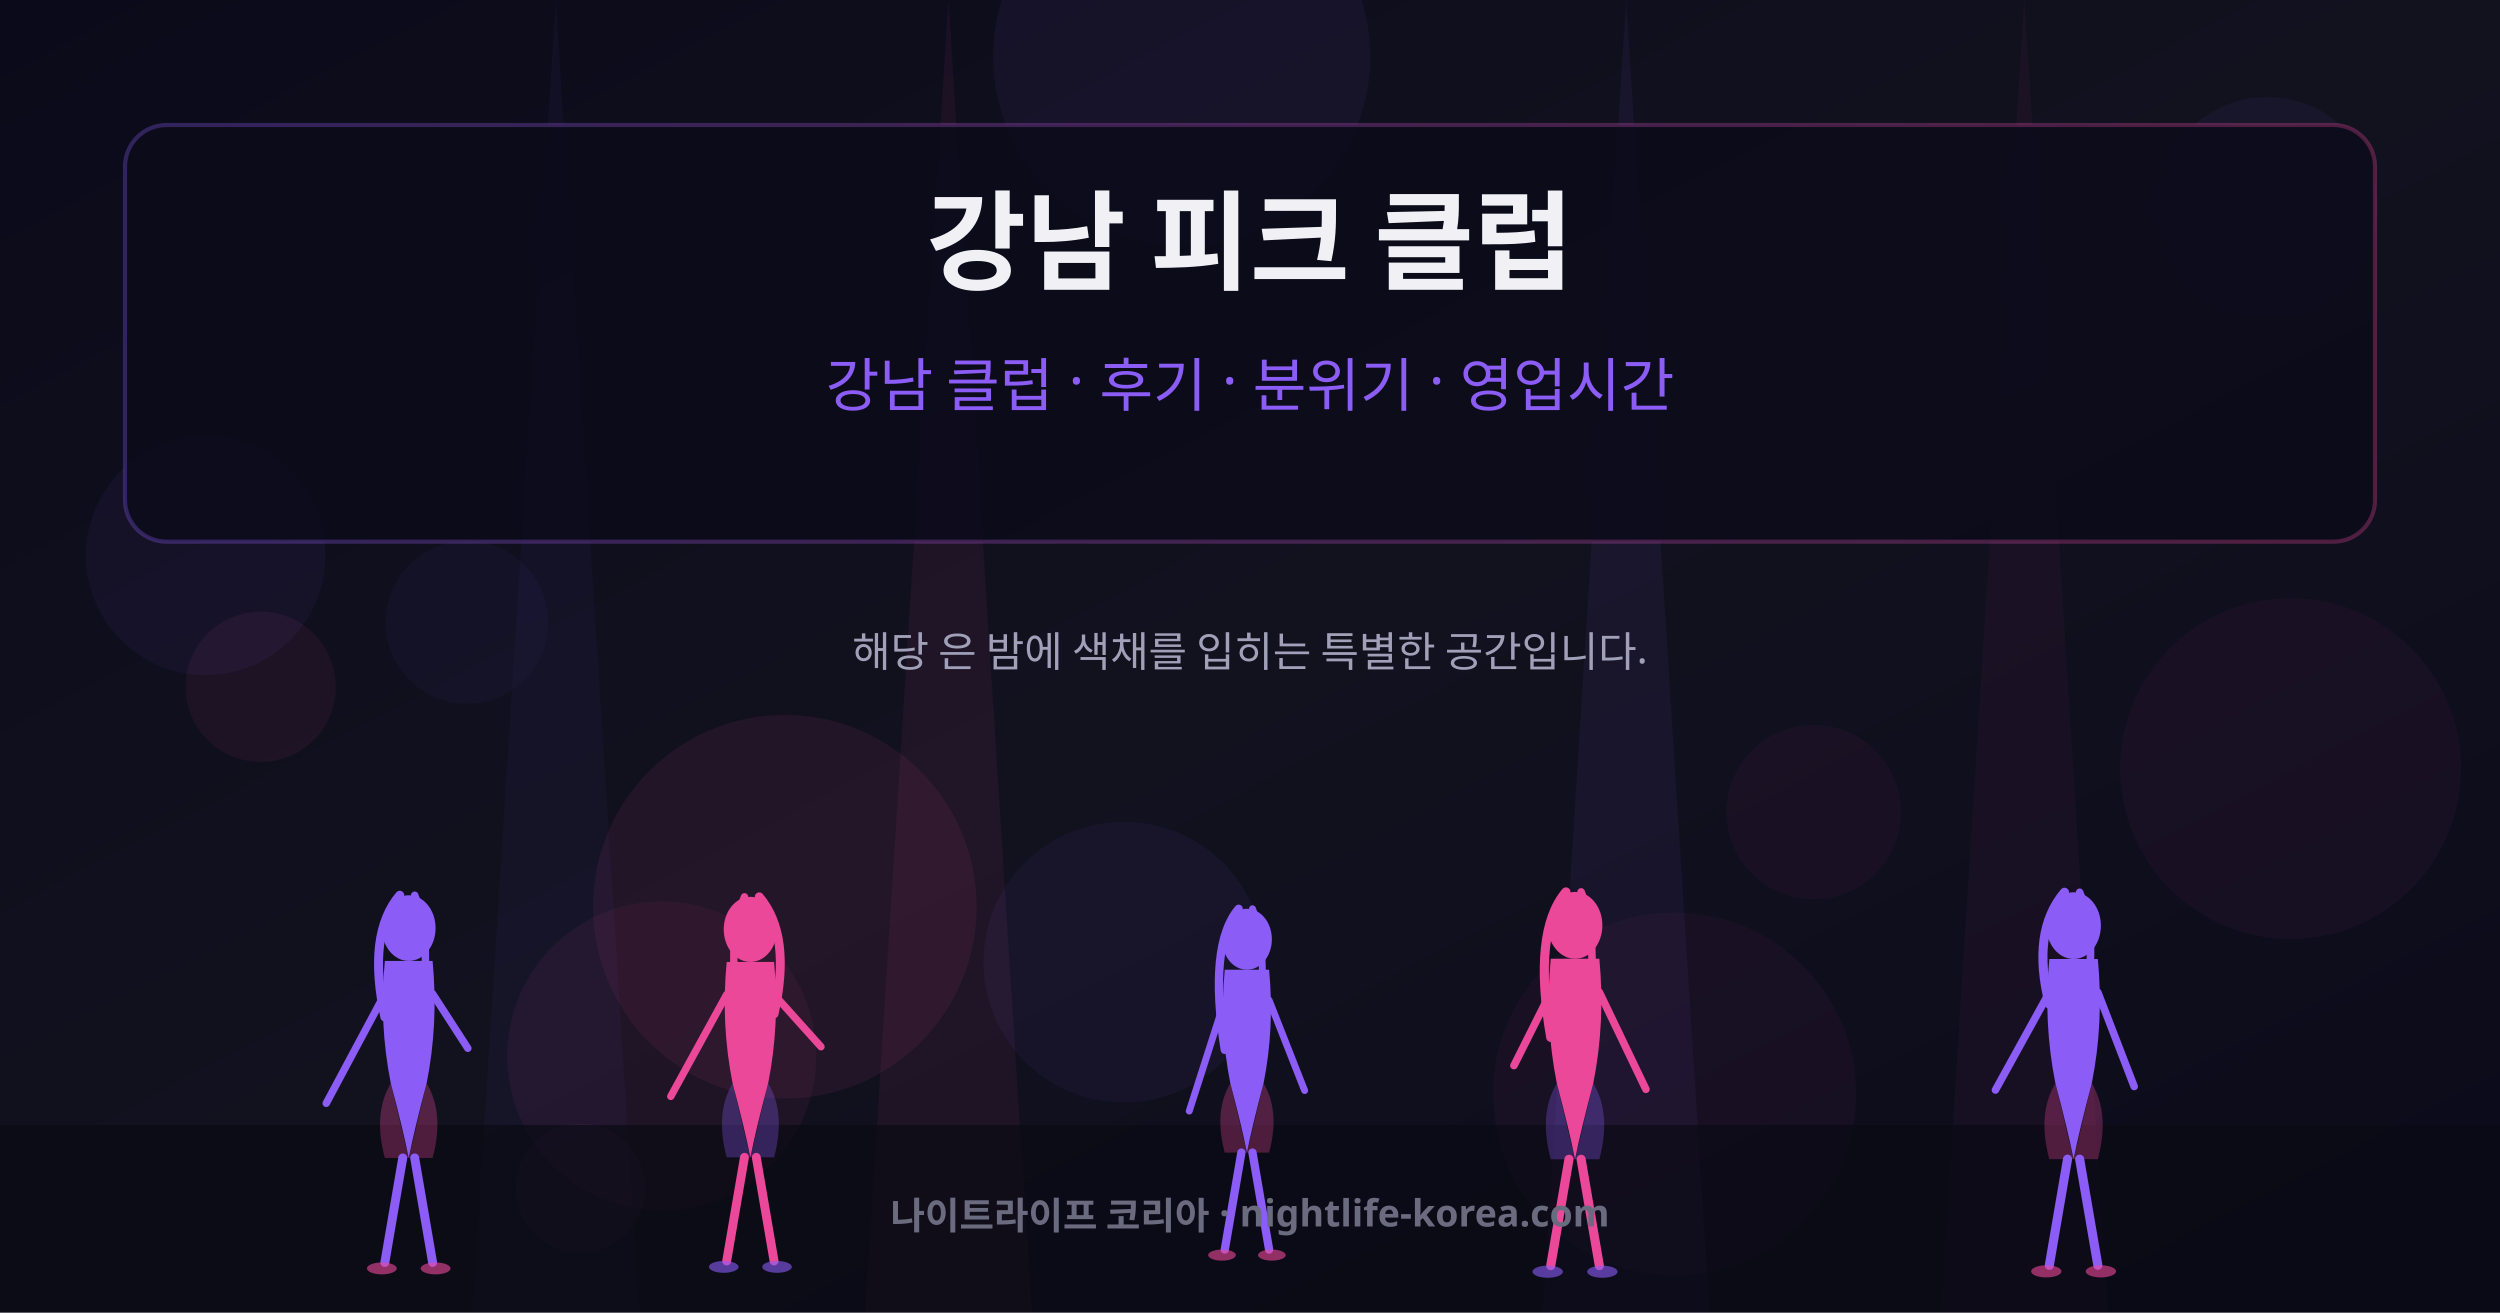
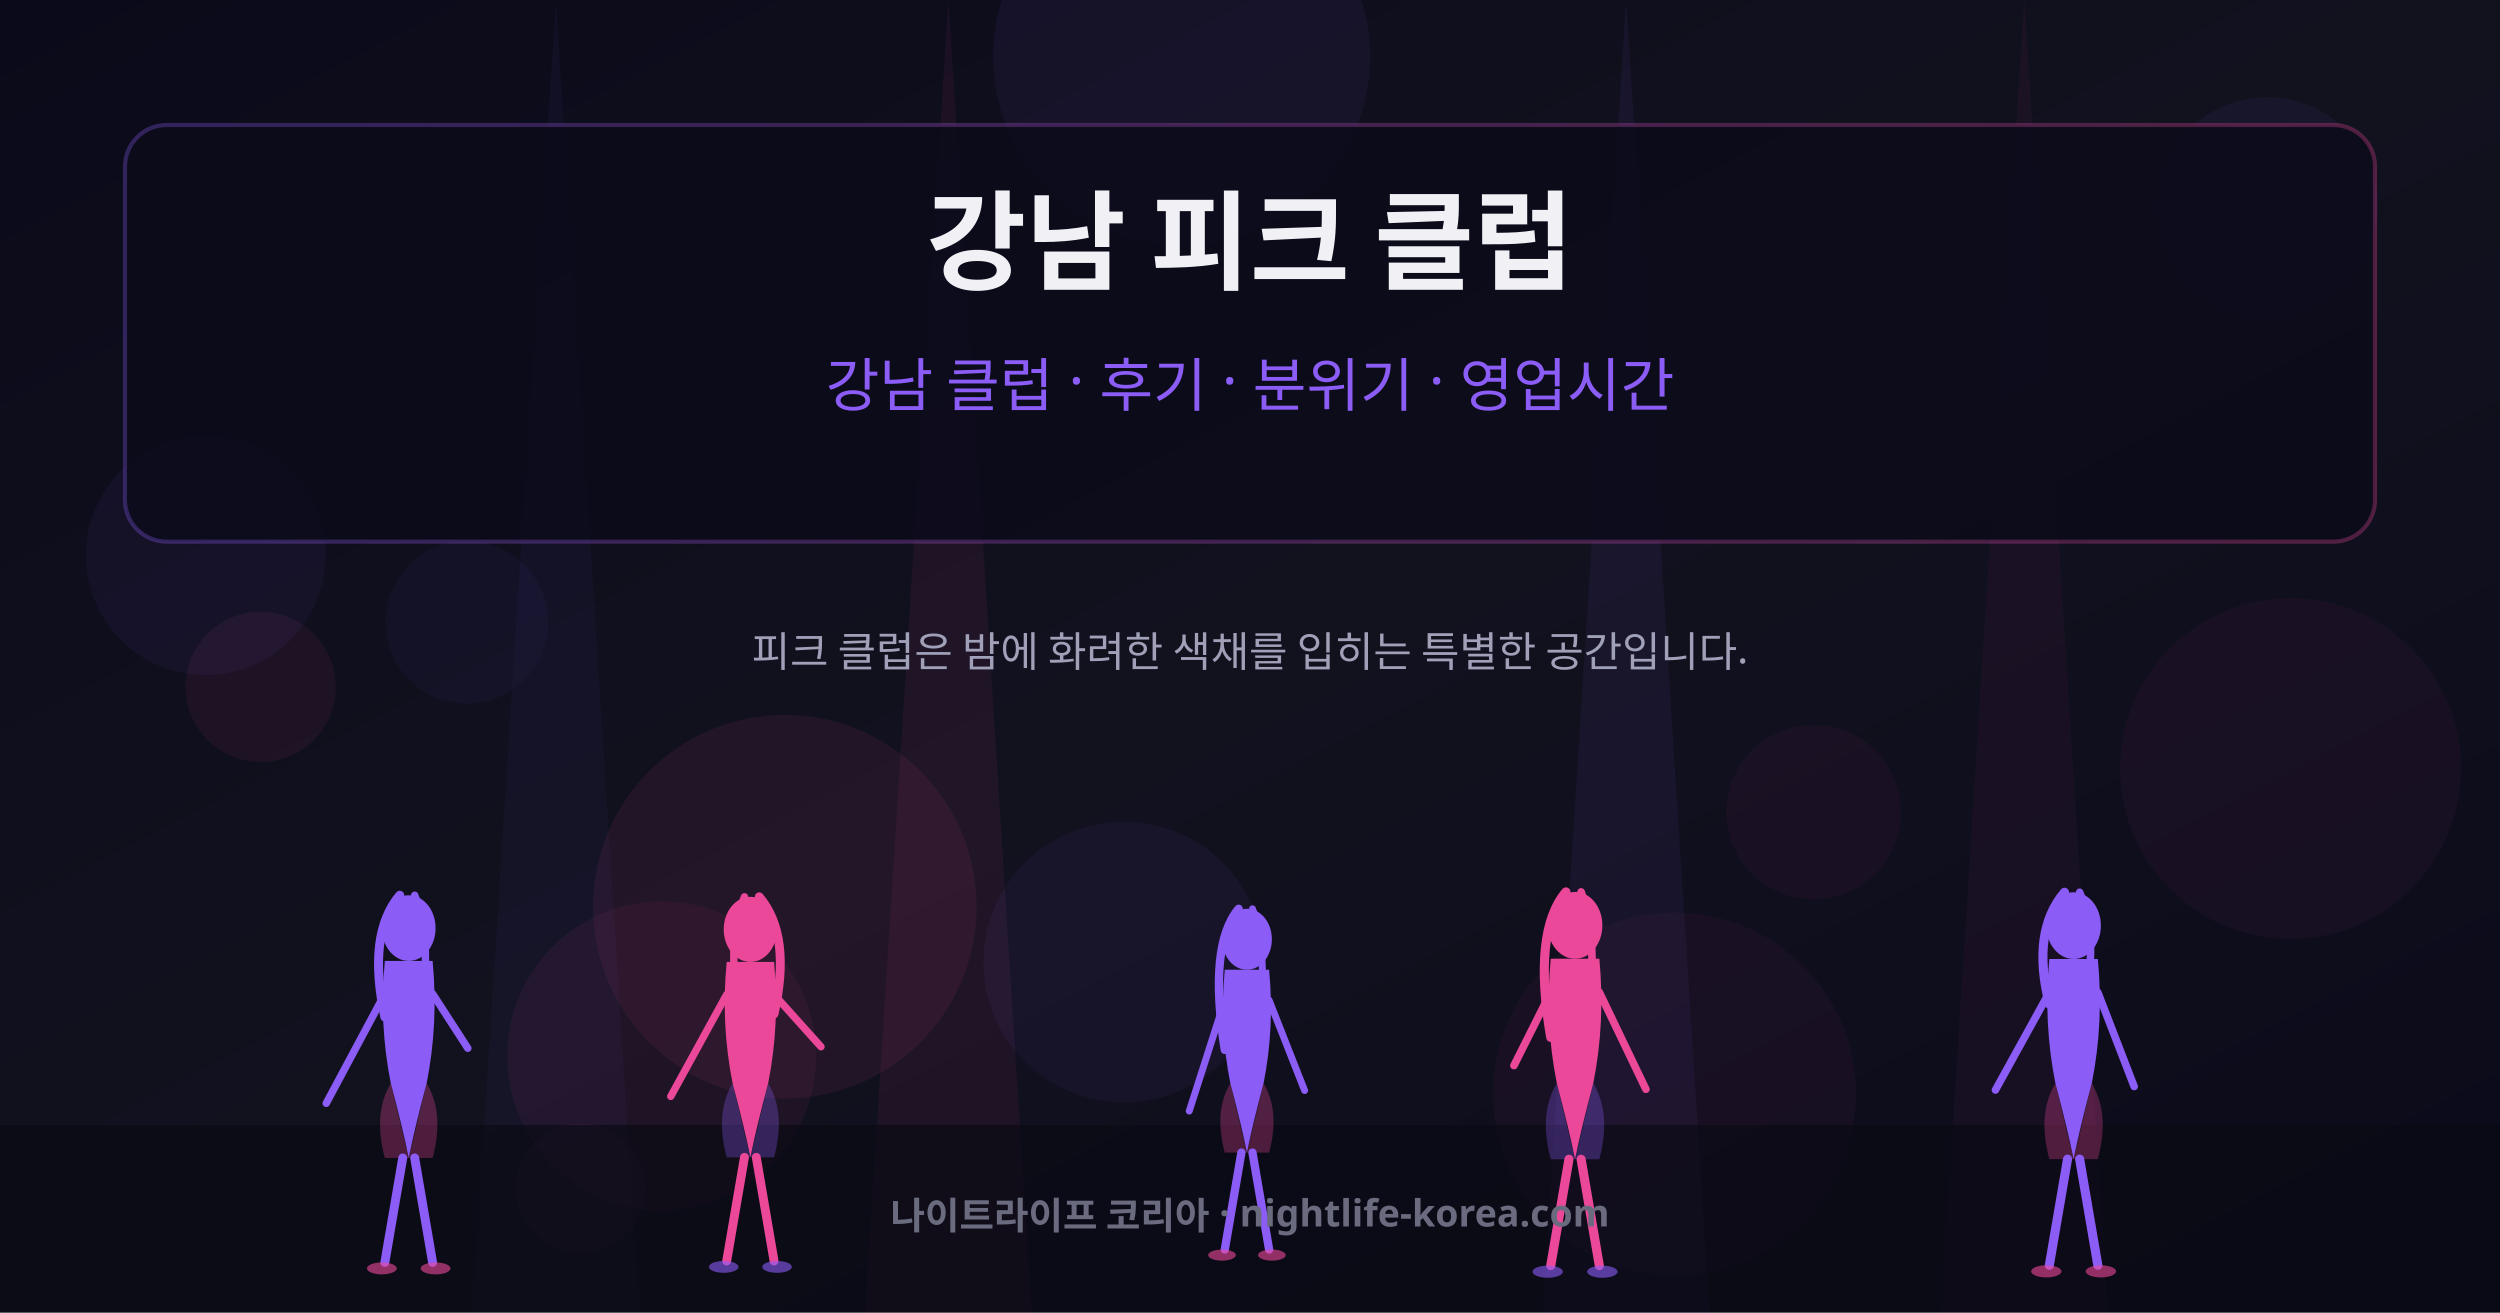
<svg xmlns="http://www.w3.org/2000/svg" viewBox="0 0 1200 630" width="1200" height="630">
  <defs>
    <linearGradient id="ogbg" x1="0%" y1="0%" x2="100%" y2="100%">
      <stop offset="0%" style="stop-color:#0a0a1a" />
      <stop offset="50%" style="stop-color:#12121f" />
      <stop offset="100%" style="stop-color:#0a0a1a" />
    </linearGradient>
    <linearGradient id="ogtxt" x1="0%" y1="0%" x2="100%" y2="0%">
      <stop offset="0%" style="stop-color:#8b5cf6" />
      <stop offset="100%" style="stop-color:#ec4899" />
    </linearGradient>
  </defs>
  <rect width="1200" height="630" fill="url(#ogbg)" />
  <polygon points="266.776,0 226.776,630 306.776,630" fill="#8b5cf6" opacity="0.04" />
  <polygon points="455.247,0 415.247,630 495.247,630" fill="#ec4899" opacity="0.07" />
  <polygon points="780.543,0 740.543,630 820.543,630" fill="#8b5cf6" opacity="0.069" />
  <polygon points="971.675,0 931.675,630 1011.675,630" fill="#ec4899" opacity="0.049" />
  <circle cx="317.616" cy="506.892" r="74.162" fill="#ec4899" opacity="0.06" />
  <circle cx="224.076" cy="298.686" r="39.042" fill="#8b5cf6" opacity="0.041" />
  <circle cx="278.667" cy="570.343" r="30.974" fill="#ec4899" opacity="0.053" />
  <circle cx="567.207" cy="27.164" r="90.497" fill="#8b5cf6" opacity="0.063" />
  <circle cx="1099.476" cy="368.929" r="81.776" fill="#ec4899" opacity="0.049" />
  <circle cx="539.421" cy="461.806" r="67.319" fill="#8b5cf6" opacity="0.061" />
  <circle cx="1088.326" cy="99.498" r="52.869" fill="#8b5cf6" opacity="0.054" />
  <circle cx="803.798" cy="525.103" r="87.069" fill="#ec4899" opacity="0.047" />
  <circle cx="870.551" cy="389.823" r="41.835" fill="#ec4899" opacity="0.048" />
  <circle cx="125.118" cy="329.689" r="36.081" fill="#ec4899" opacity="0.063" />
  <circle cx="98.724" cy="266.598" r="57.455" fill="#8b5cf6" opacity="0.055" />
  <circle cx="376.707" cy="435.219" r="92.054" fill="#ec4899" opacity="0.075" />
  <rect x="0" y="540" width="1200" height="90" fill="#0a0a14" opacity="0.7" />
  <g transform="translate(196.1836,520) scale(1.432905)">
    <ellipse cx="0" cy="-52" rx="9" ry="11" fill="#8b5cf6" />
    <path d="M-3,-63 Q-14,-50 -8,-22.214" stroke="#8b5cf6" stroke-width="3" fill="none" stroke-linecap="round" />
    <path d="M2,-63 Q8,-48 4,-25.214" stroke="#8b5cf6" stroke-width="2.5" fill="none" stroke-linecap="round" />
    <path d="M-8,-41 Q-10,-20 -6,0 Q-2,15 0,25 Q2,15 6,0 Q10,-20 8,-41 Z" fill="#8b5cf6" />
    <path d="M-6,0 Q-12,10 -8,25 L0,25 Z" fill="#ec4899" opacity="0.3" />
    <path d="M6,0 Q12,10 8,25 L0,25 Z" fill="#ec4899" opacity="0.3" />
    <line x1="-2" y1="25" x2="-8" y2="60" stroke="#8b5cf6" stroke-width="3" stroke-linecap="round" />
    <line x1="2" y1="25" x2="8" y2="60" stroke="#8b5cf6" stroke-width="3" stroke-linecap="round" />
    <ellipse cx="-9" cy="62" rx="5" ry="2" fill="#ec4899" opacity="0.6" />
    <ellipse cx="9" cy="62" rx="5" ry="2" fill="#ec4899" opacity="0.6" />
    <line x1="-8" y1="-30" x2="-27.629" y2="6.687" stroke="#8b5cf6" stroke-width="2.5" stroke-linecap="round" />
    <line x1="8" y1="-30" x2="19.798" y2="-11.752" stroke="#8b5cf6" stroke-width="2.5" stroke-linecap="round" />
  </g>
  <g transform="translate(360.1818,520) scale(1.421102)">
    <ellipse cx="0" cy="-52" rx="9" ry="11" fill="#ec4899" />
    <path d="M3,-63 Q14,-50 8,-23.457" stroke="#ec4899" stroke-width="3" fill="none" stroke-linecap="round" />
    <path d="M-2,-63 Q-8,-48 -4,-26.457" stroke="#ec4899" stroke-width="2.5" fill="none" stroke-linecap="round" />
    <path d="M-8,-41 Q-10,-20 -6,0 Q-2,15 0,25 Q2,15 6,0 Q10,-20 8,-41 Z" fill="#ec4899" />
    <path d="M-6,0 Q-12,10 -8,25 L0,25 Z" fill="#8b5cf6" opacity="0.3" />
    <path d="M6,0 Q12,10 8,25 L0,25 Z" fill="#8b5cf6" opacity="0.3" />
    <line x1="-2" y1="25" x2="-8" y2="60" stroke="#ec4899" stroke-width="3" stroke-linecap="round" />
    <line x1="2" y1="25" x2="8" y2="60" stroke="#ec4899" stroke-width="3" stroke-linecap="round" />
    <ellipse cx="-9" cy="62" rx="5" ry="2" fill="#8b5cf6" opacity="0.6" />
    <ellipse cx="9" cy="62" rx="5" ry="2" fill="#8b5cf6" opacity="0.6" />
    <line x1="-8" y1="-30" x2="-26.887" y2="4.4" stroke="#ec4899" stroke-width="2.5" stroke-linecap="round" />
    <line x1="8" y1="-30" x2="23.84" y2="-12.365" stroke="#ec4899" stroke-width="2.5" stroke-linecap="round" />
  </g>
  <g transform="translate(598.5318,520) scale(1.32983)">
    <ellipse cx="0" cy="-52" rx="9" ry="11" fill="#8b5cf6" />
    <path d="M-3,-63 Q-14,-50 -8,-12.068" stroke="#8b5cf6" stroke-width="3" fill="none" stroke-linecap="round" />
    <path d="M2,-63 Q8,-48 4,-15.068" stroke="#8b5cf6" stroke-width="2.5" fill="none" stroke-linecap="round" />
    <path d="M-8,-41 Q-10,-20 -6,0 Q-2,15 0,25 Q2,15 6,0 Q10,-20 8,-41 Z" fill="#8b5cf6" />
    <path d="M-6,0 Q-12,10 -8,25 L0,25 Z" fill="#ec4899" opacity="0.3" />
    <path d="M6,0 Q12,10 8,25 L0,25 Z" fill="#ec4899" opacity="0.3" />
    <line x1="-2" y1="25" x2="-8" y2="60" stroke="#8b5cf6" stroke-width="3" stroke-linecap="round" />
    <line x1="2" y1="25" x2="8" y2="60" stroke="#8b5cf6" stroke-width="3" stroke-linecap="round" />
    <ellipse cx="-9" cy="62" rx="5" ry="2" fill="#ec4899" opacity="0.6" />
    <ellipse cx="9" cy="62" rx="5" ry="2" fill="#ec4899" opacity="0.6" />
    <line x1="-8" y1="-30" x2="-20.823" y2="10.007" stroke="#8b5cf6" stroke-width="2.5" stroke-linecap="round" />
    <line x1="8" y1="-30" x2="20.825" y2="2.604" stroke="#8b5cf6" stroke-width="2.5" stroke-linecap="round" />
  </g>
  <g transform="translate(756.0169,520) scale(1.458384)">
    <ellipse cx="0" cy="-52" rx="9" ry="11" fill="#ec4899" />
    <path d="M-3,-63 Q-14,-50 -8,-15.127" stroke="#ec4899" stroke-width="3" fill="none" stroke-linecap="round" />
    <path d="M2,-63 Q8,-48 4,-18.127" stroke="#ec4899" stroke-width="2.5" fill="none" stroke-linecap="round" />
    <path d="M-8,-41 Q-10,-20 -6,0 Q-2,15 0,25 Q2,15 6,0 Q10,-20 8,-41 Z" fill="#ec4899" />
    <path d="M-6,0 Q-12,10 -8,25 L0,25 Z" fill="#8b5cf6" opacity="0.3" />
    <path d="M6,0 Q12,10 8,25 L0,25 Z" fill="#8b5cf6" opacity="0.3" />
    <line x1="-2" y1="25" x2="-8" y2="60" stroke="#ec4899" stroke-width="3" stroke-linecap="round" />
    <line x1="2" y1="25" x2="8" y2="60" stroke="#ec4899" stroke-width="3" stroke-linecap="round" />
    <ellipse cx="-9" cy="62" rx="5" ry="2" fill="#8b5cf6" opacity="0.6" />
    <ellipse cx="9" cy="62" rx="5" ry="2" fill="#8b5cf6" opacity="0.6" />
    <line x1="-8" y1="-30" x2="-20.11" y2="-5.844" stroke="#ec4899" stroke-width="2.5" stroke-linecap="round" />
    <line x1="8" y1="-30" x2="23.327" y2="1.953" stroke="#ec4899" stroke-width="2.5" stroke-linecap="round" />
  </g>
  <g transform="translate(995.3218,520) scale(1.455721)">
    <ellipse cx="0" cy="-52" rx="9" ry="11" fill="#8b5cf6" />
    <path d="M-3,-63 Q-14,-50 -8,-26.104" stroke="#8b5cf6" stroke-width="3" fill="none" stroke-linecap="round" />
    <path d="M2,-63 Q8,-48 4,-29.104" stroke="#8b5cf6" stroke-width="2.5" fill="none" stroke-linecap="round" />
    <path d="M-8,-41 Q-10,-20 -6,0 Q-2,15 0,25 Q2,15 6,0 Q10,-20 8,-41 Z" fill="#8b5cf6" />
    <path d="M-6,0 Q-12,10 -8,25 L0,25 Z" fill="#ec4899" opacity="0.3" />
    <path d="M6,0 Q12,10 8,25 L0,25 Z" fill="#ec4899" opacity="0.3" />
    <line x1="-2" y1="25" x2="-8" y2="60" stroke="#8b5cf6" stroke-width="3" stroke-linecap="round" />
    <line x1="2" y1="25" x2="8" y2="60" stroke="#8b5cf6" stroke-width="3" stroke-linecap="round" />
    <ellipse cx="-9" cy="62" rx="5" ry="2" fill="#ec4899" opacity="0.6" />
    <ellipse cx="9" cy="62" rx="5" ry="2" fill="#ec4899" opacity="0.6" />
    <line x1="-8" y1="-30" x2="-25.769" y2="2.205" stroke="#8b5cf6" stroke-width="2.5" stroke-linecap="round" />
    <line x1="8" y1="-30" x2="19.978" y2="1.048" stroke="#8b5cf6" stroke-width="2.5" stroke-linecap="round" />
  </g>
  <rect x="60" y="60" width="1080" height="200" rx="20" fill="#0a0a1a" opacity="0.85" />
  <rect x="60" y="60" width="1080" height="200" rx="20" fill="none" stroke="url(#ogtxt)" stroke-width="2" opacity="0.3" />
  <text x="600" y="135" text-anchor="middle" font-family="'Noto Sans KR',sans-serif" font-size="52" font-weight="800" fill="#f0f0f5">강남 피크 클럽</text>
  <text x="600" y="195" text-anchor="middle" font-family="'Noto Sans KR',sans-serif" font-size="28" font-weight="500" fill="#8b5cf6">강남 클럽 · 후기 · 분위기 · 영업시간</text>
  <rect x="60" y="290" width="auto" height="40" rx="20" fill="#8b5cf6" opacity="0.15" />
-   <text x="600" y="320" text-anchor="middle" font-family="'Noto Sans KR',sans-serif" font-size="20" fill="#a0a0b8">해당 은 밤에 색채를 입히는 특별한 공간입니다.</text>
+   <text x="600" y="320" text-anchor="middle" font-family="'Noto Sans KR',sans-serif" font-size="20" fill="#a0a0b8">피크 클럽은 밤에 화려한 색채를 입히는 특별한 공간입니다.</text>
  <text x="600" y="590" text-anchor="middle" font-family="'Noto Sans KR',sans-serif" font-size="18" font-weight="600" fill="#6b6b80">나이트라이프 코리아 · nightlife-korea.com</text>
</svg>
